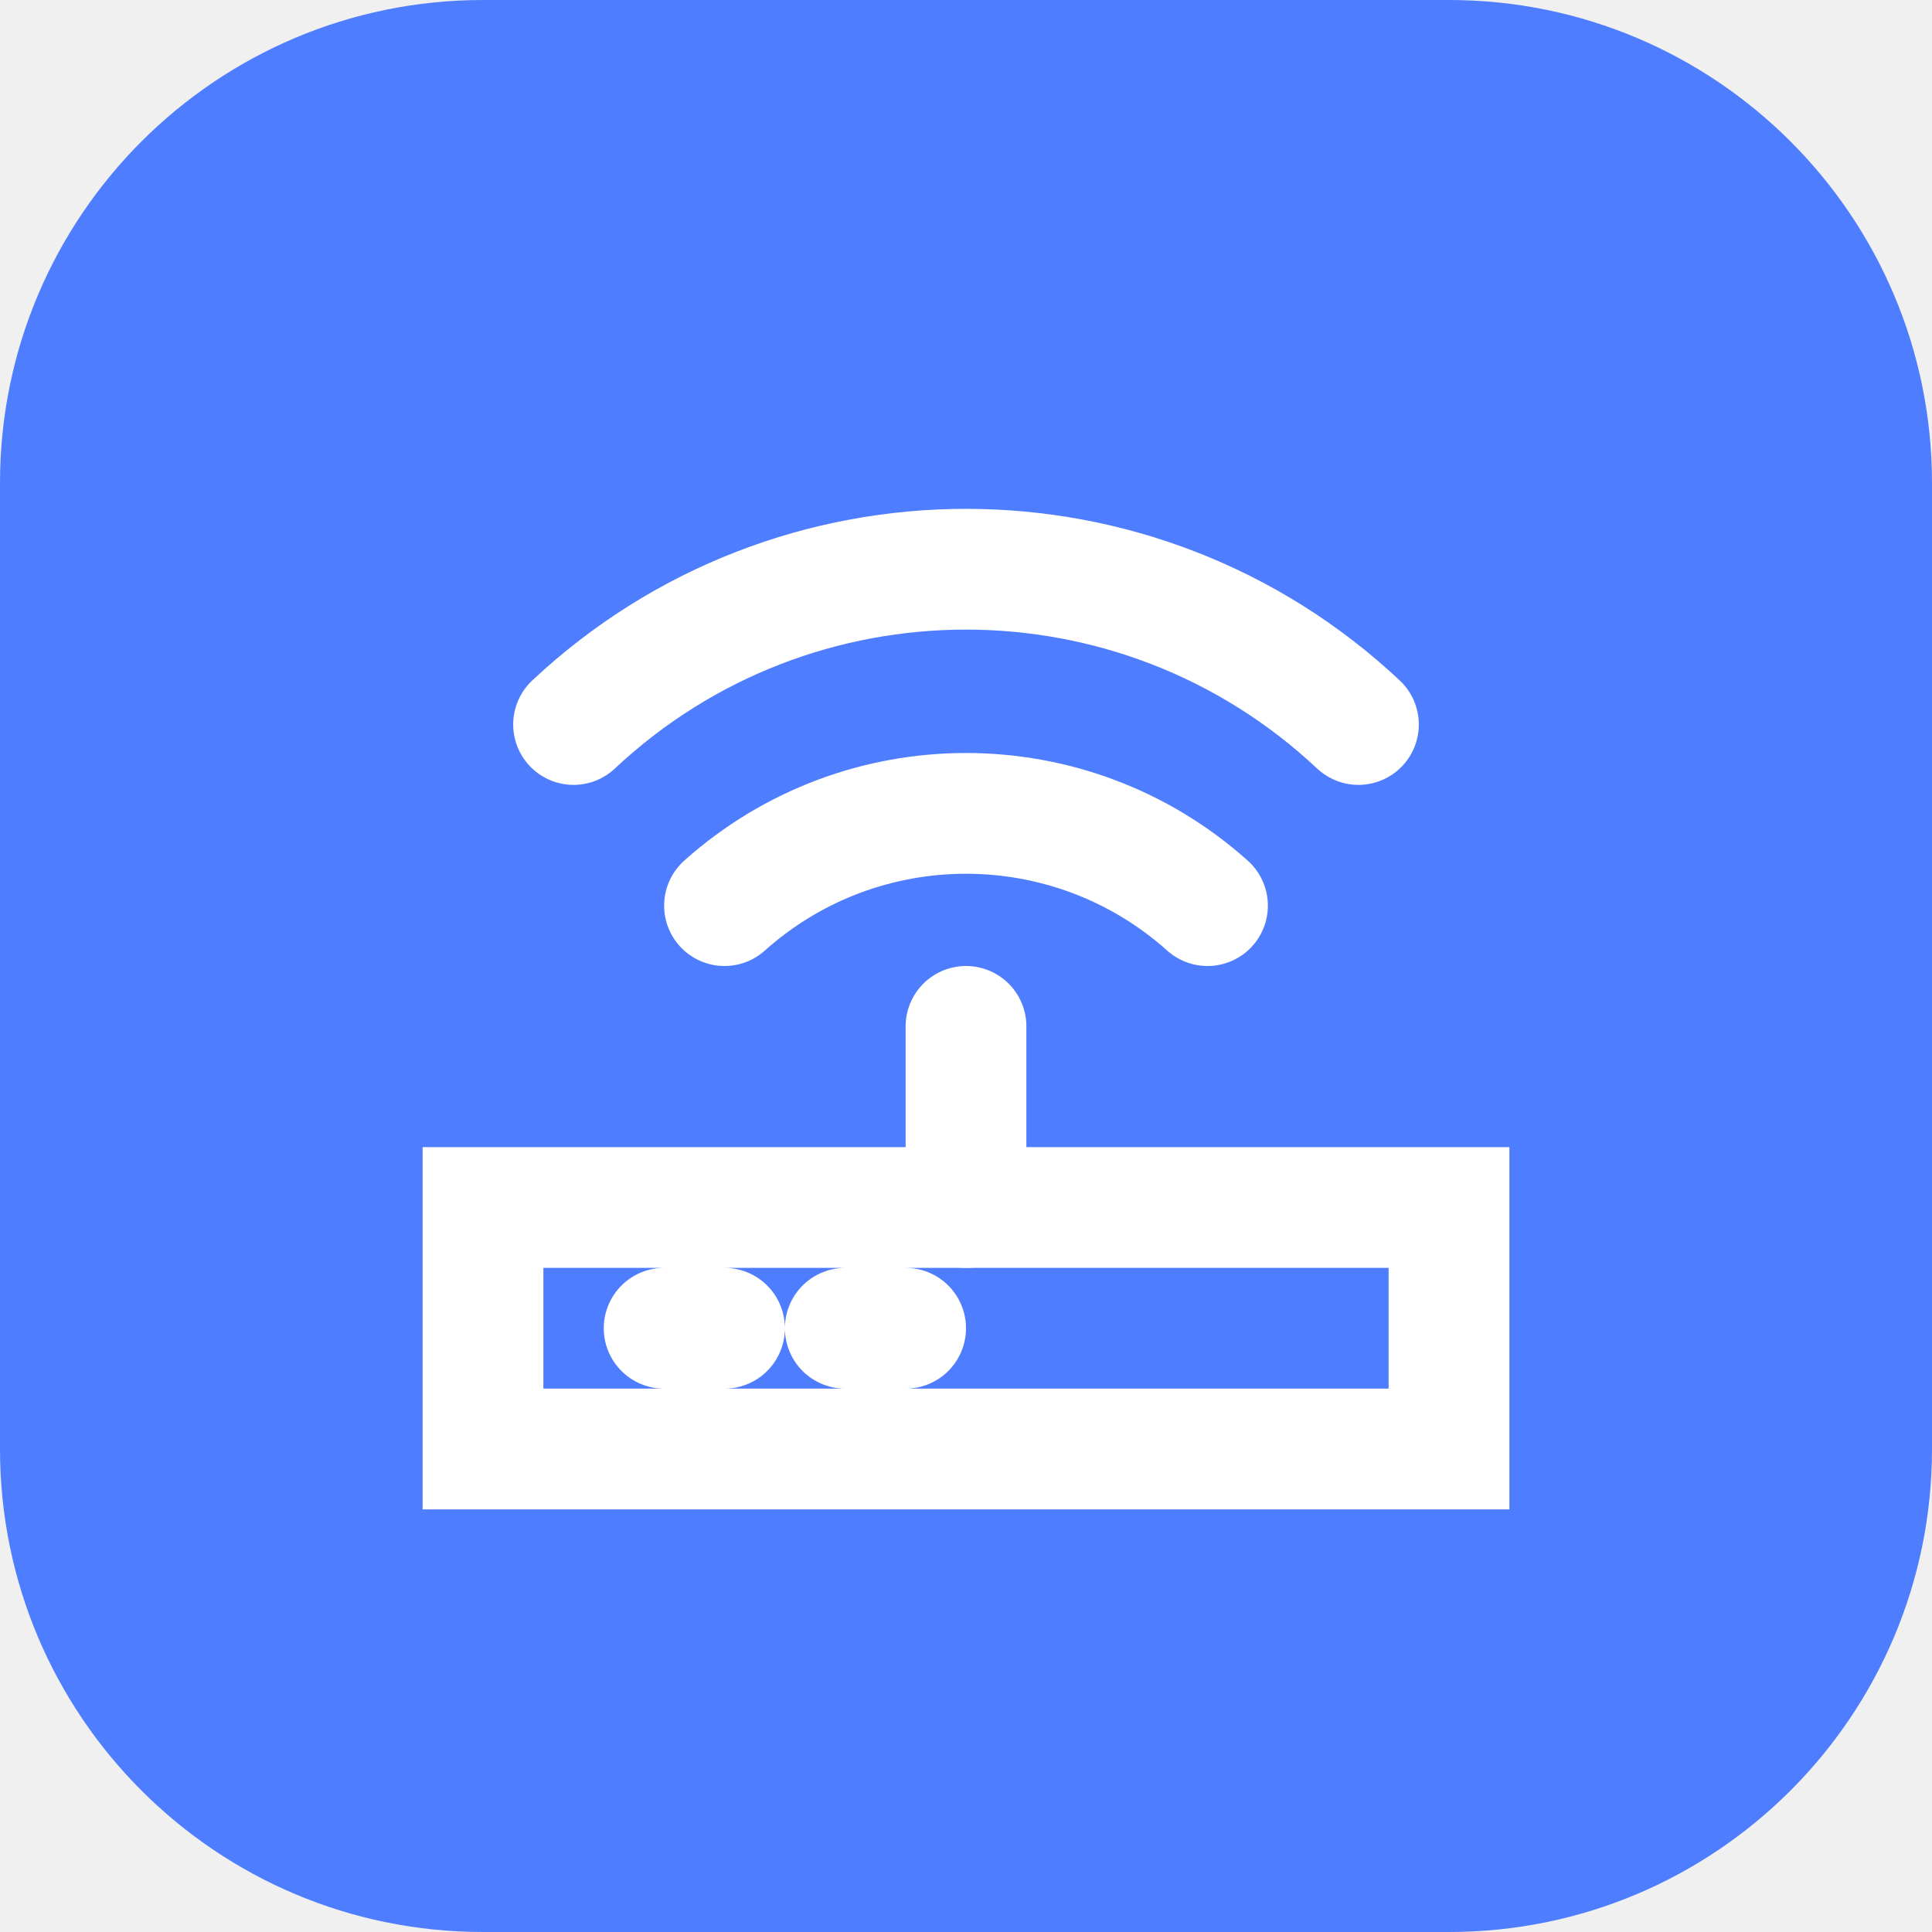
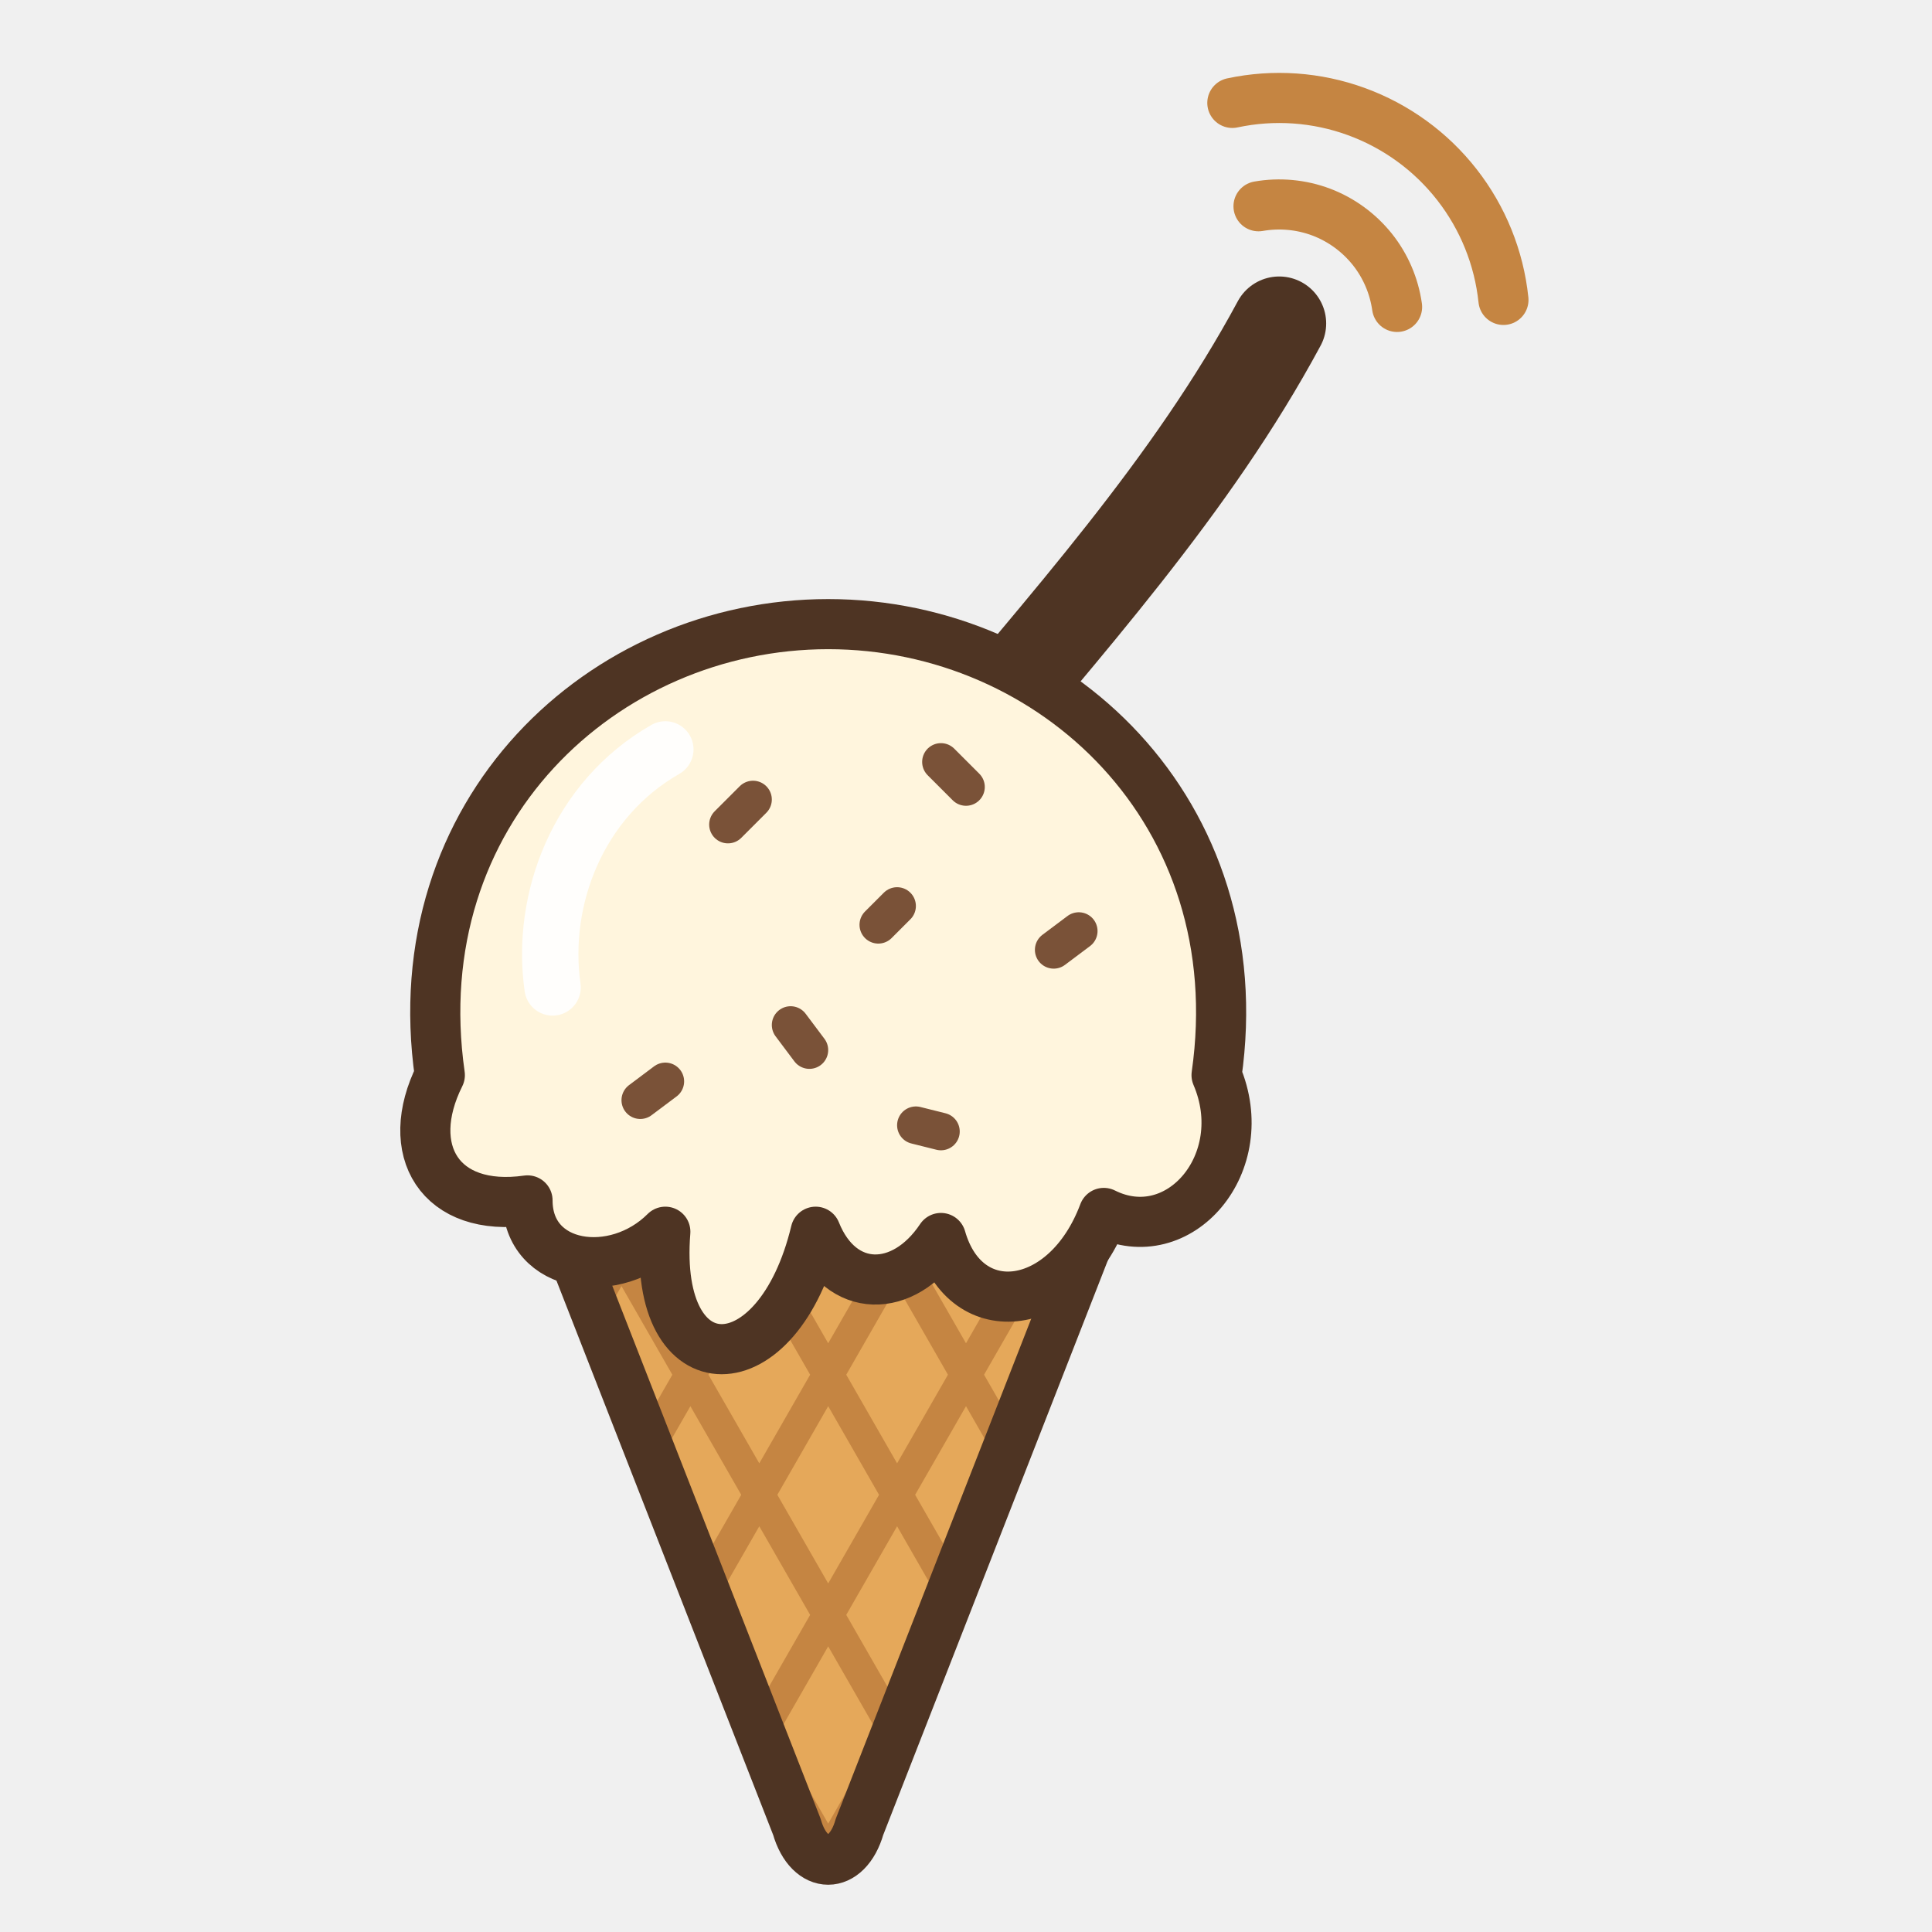
- <svg xmlns="http://www.w3.org/2000/svg" viewBox="0 0 32 32">
-   <rect width="32" height="32" rx="8" fill="#4f7dff" />
-   <path d="M8 20h16v4H8zM11 22h1M14 22h1" stroke="#fff" stroke-width="2" fill="none" stroke-linecap="round" />
-   <path d="M12 15a6 6 0 0 1 8 0M9.5 12a9.5 9.5 0 0 1 13 0M16 20v-3" stroke="#fff" stroke-width="2" fill="none" stroke-linecap="round" />
+ <svg xmlns="http://www.w3.org/2000/svg" viewBox="0 0 256 256">
+   <defs>
+     <clipPath id="cone">
+       <path d="M 80 122 L 176 122 L 133 232 C 131 239 125 239 123 232 Z" />
+     </clipPath>
+   </defs>
+   <g transform="translate(3.50 49.50) scale(0.83)" stroke-linecap="round" stroke-linejoin="round">
+     <path d="M 146 64 C 166 40 186 18 200 -8" fill="none" stroke="#4e3423" stroke-width="15" />
+     <path d="M 196.7 -26.71 C 200.06 -27.3 203.51 -26.98 206.71 -25.78 C 209.9 -24.57 212.7 -22.53 214.84 -19.87 C 216.97 -17.21 218.34 -14.02 218.82 -10.64" fill="none" stroke="#c58542" stroke-width="8" />
+     <path d="M 192.52 -43.21 C 199.11 -44.62 205.97 -44.14 212.31 -41.83 C 218.65 -39.52 224.22 -35.48 228.37 -30.16 C 232.52 -24.85 235.1 -18.47 235.8 -11.76" fill="none" stroke="#c58542" stroke-width="8" />
+     <path d="M 80 122 L 176 122 L 133 232 C 131 239 125 239 123 232 Z" fill="#e5a85a" />
+     <path d="M -28 118 L 42 240 M 42 118 L -28 240 M -6 118 L 64 240 M 64 118 L -6 240 M 16 118 L 86 240 M 86 118 L 16 240 M 38 118 L 108 240 M 108 118 L 38 240 M 60 118 L 130 240 M 130 118 L 60 240 M 82 118 L 152 240 M 152 118 L 82 240 M 104 118 L 174 240 M 174 118 L 104 240 M 126 118 L 196 240 M 196 118 L 126 240 M 148 118 L 218 240 M 218 118 L 148 240 M 170 118 L 240 240 M 240 118 L 170 240 M 192 118 L 262 240 M 262 118 L 192 240" fill="none" stroke="#c58542" stroke-width="5" clip-path="url(#cone)" />
+     <path d="M 80 122 L 176 122 L 133 232 C 131 239 125 239 123 232 Z" fill="none" stroke="#4e3423" stroke-width="8" />
+     <path d="M 66 112 C 60 70 92 40 128 40 C 164 40 196 70 190 112 C 196 126 184 140 172 134 C 166 150 150 152 146 138 C 140 147 130 147 126 137 C 120 162 100 162 102 137 C 94 145 80 143 80 132 C 66 134 60 124 66 112 Z" fill="#fff5dd" stroke="#4e3423" stroke-width="8" />
+     <path d="M 84 98 C 82 84 88 68 102 60" fill="none" stroke="#ffffff" stroke-width="9" stroke-opacity="0.90" />
+     <path d="M 112 72 L 116 68" fill="none" stroke="#7a5238" stroke-width="6" />
+     <path d="M 146 62 L 150 66" fill="none" stroke="#7a5238" stroke-width="6" />
+     <path d="M 164 92 L 168 89" fill="none" stroke="#7a5238" stroke-width="6" />
+     <path d="M 122 104 L 125 108" fill="none" stroke="#7a5238" stroke-width="6" />
+     <path d="M 98 116 L 102 113" fill="none" stroke="#7a5238" stroke-width="6" />
+     <path d="M 142 120 L 146 121" fill="none" stroke="#7a5238" stroke-width="6" />
+     <path d="M 136 88 L 139 85" fill="none" stroke="#7a5238" stroke-width="6" />
+   </g>
</svg>
